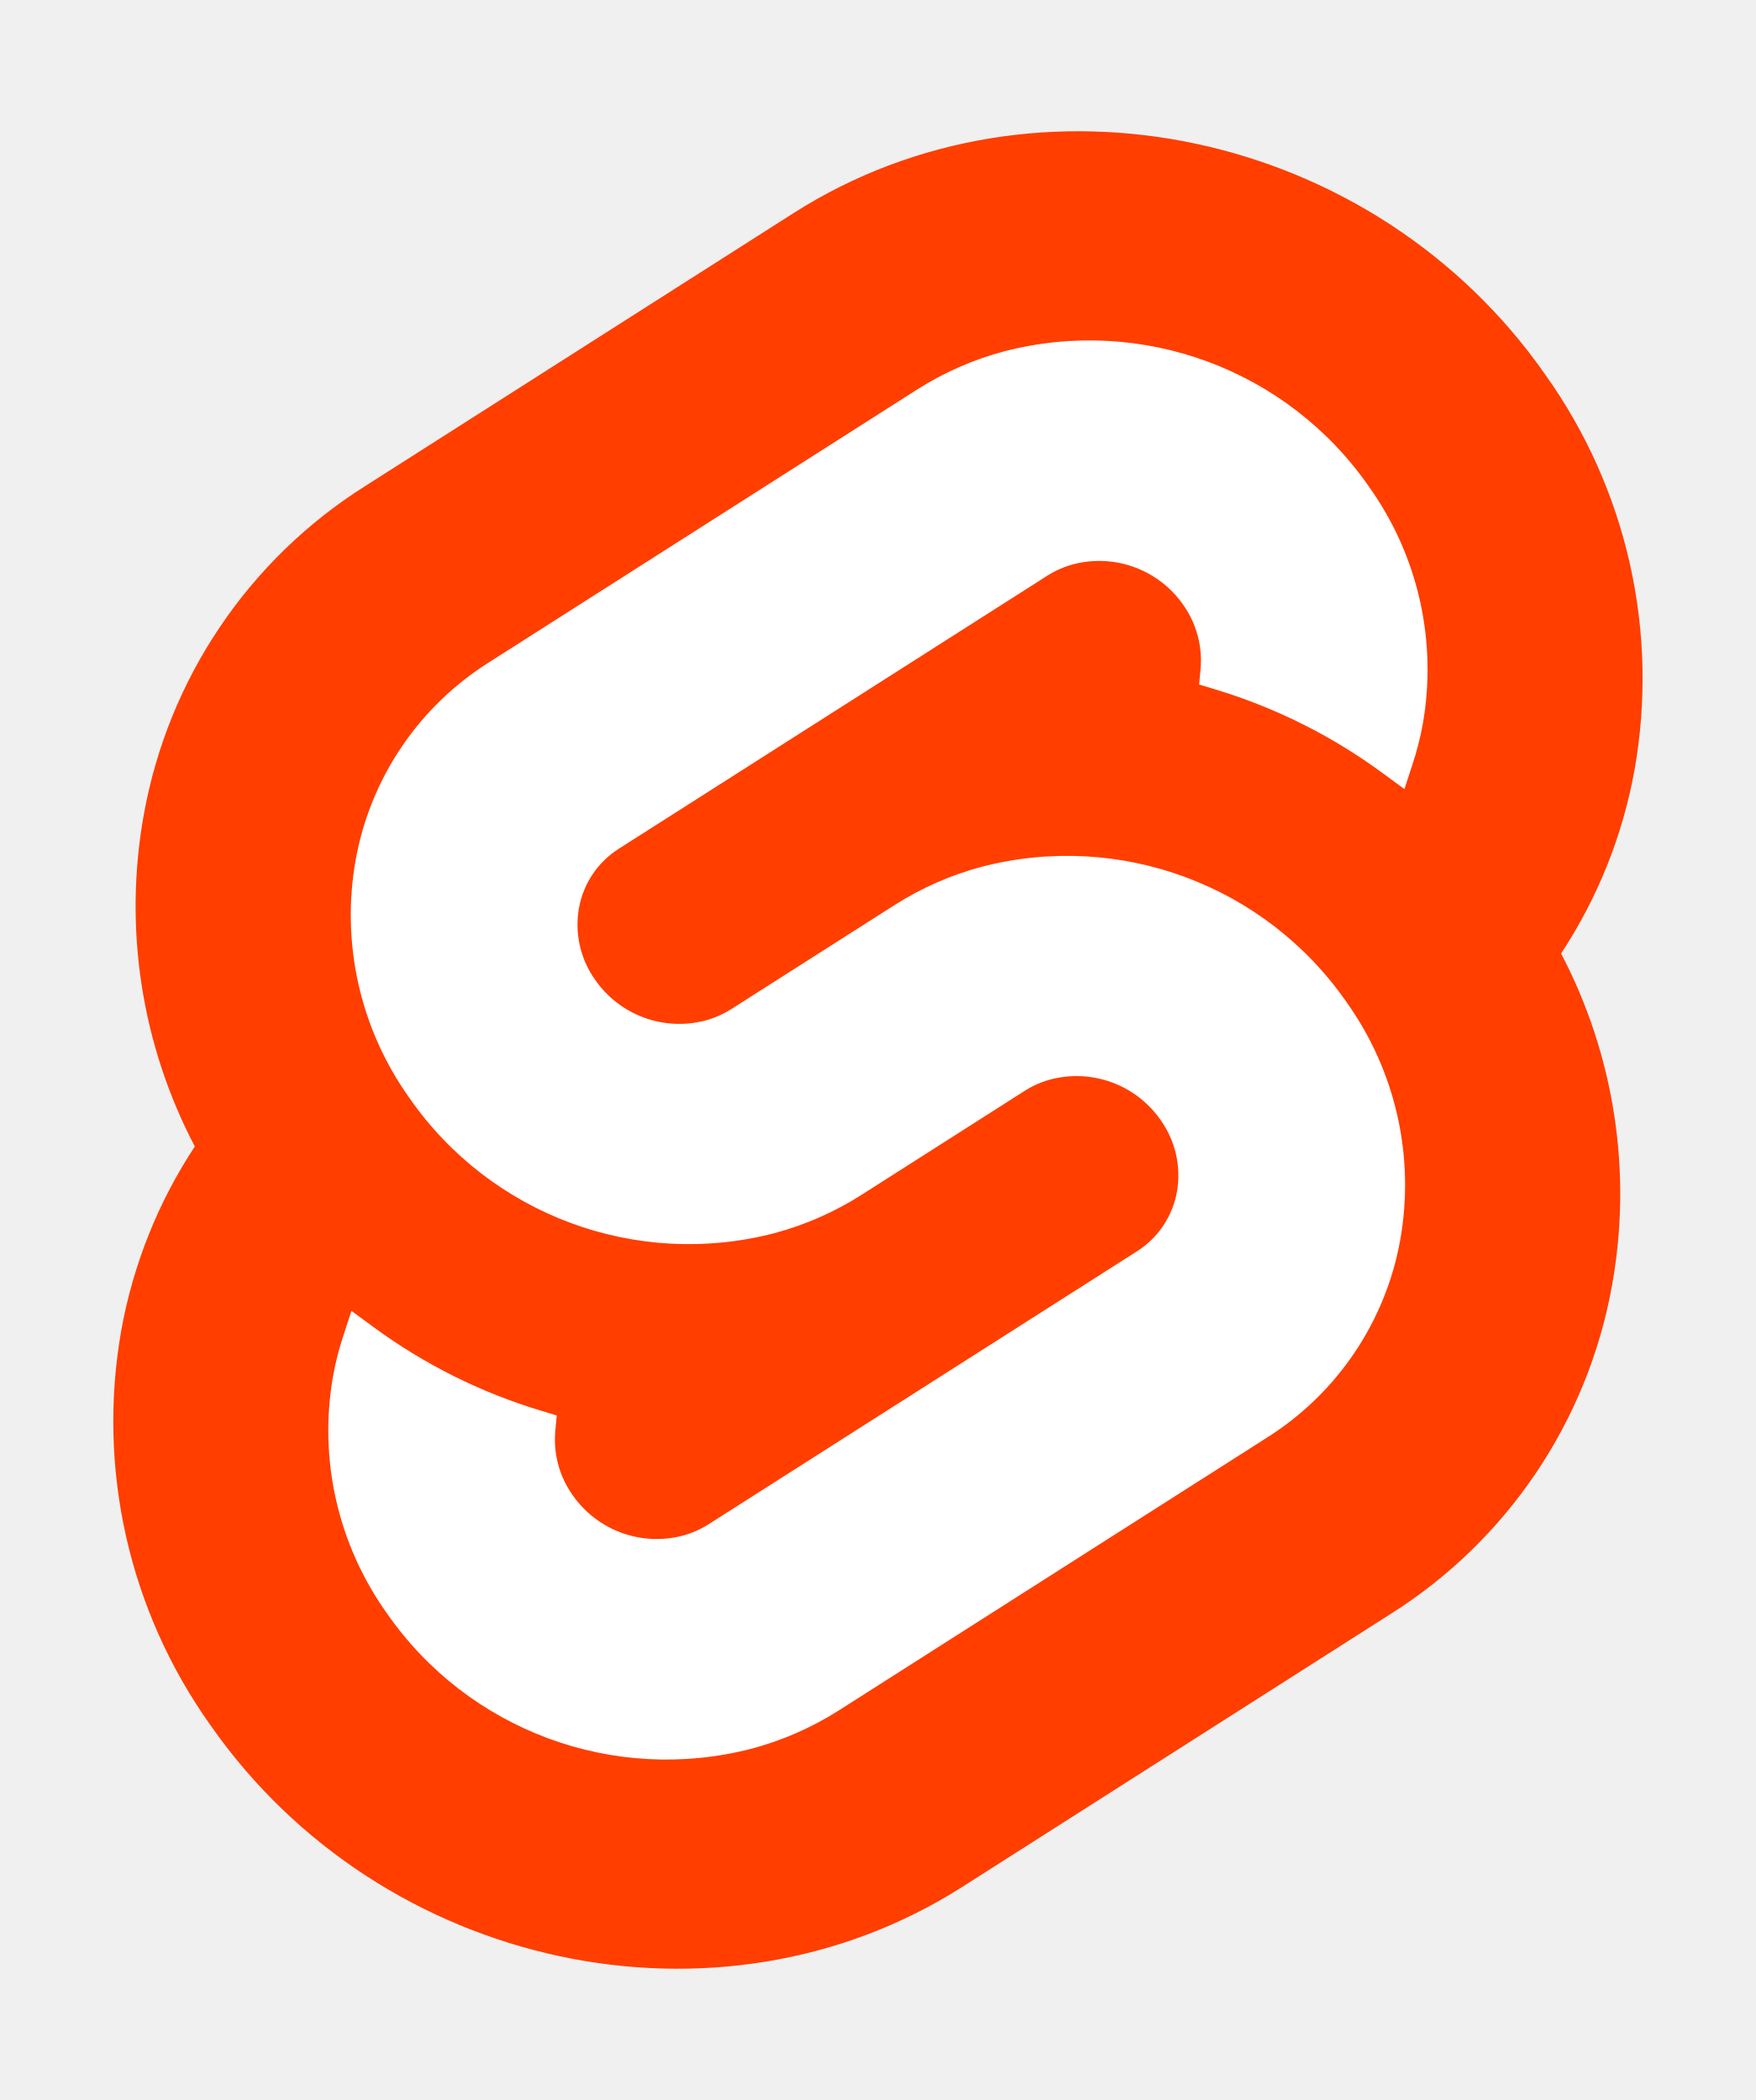
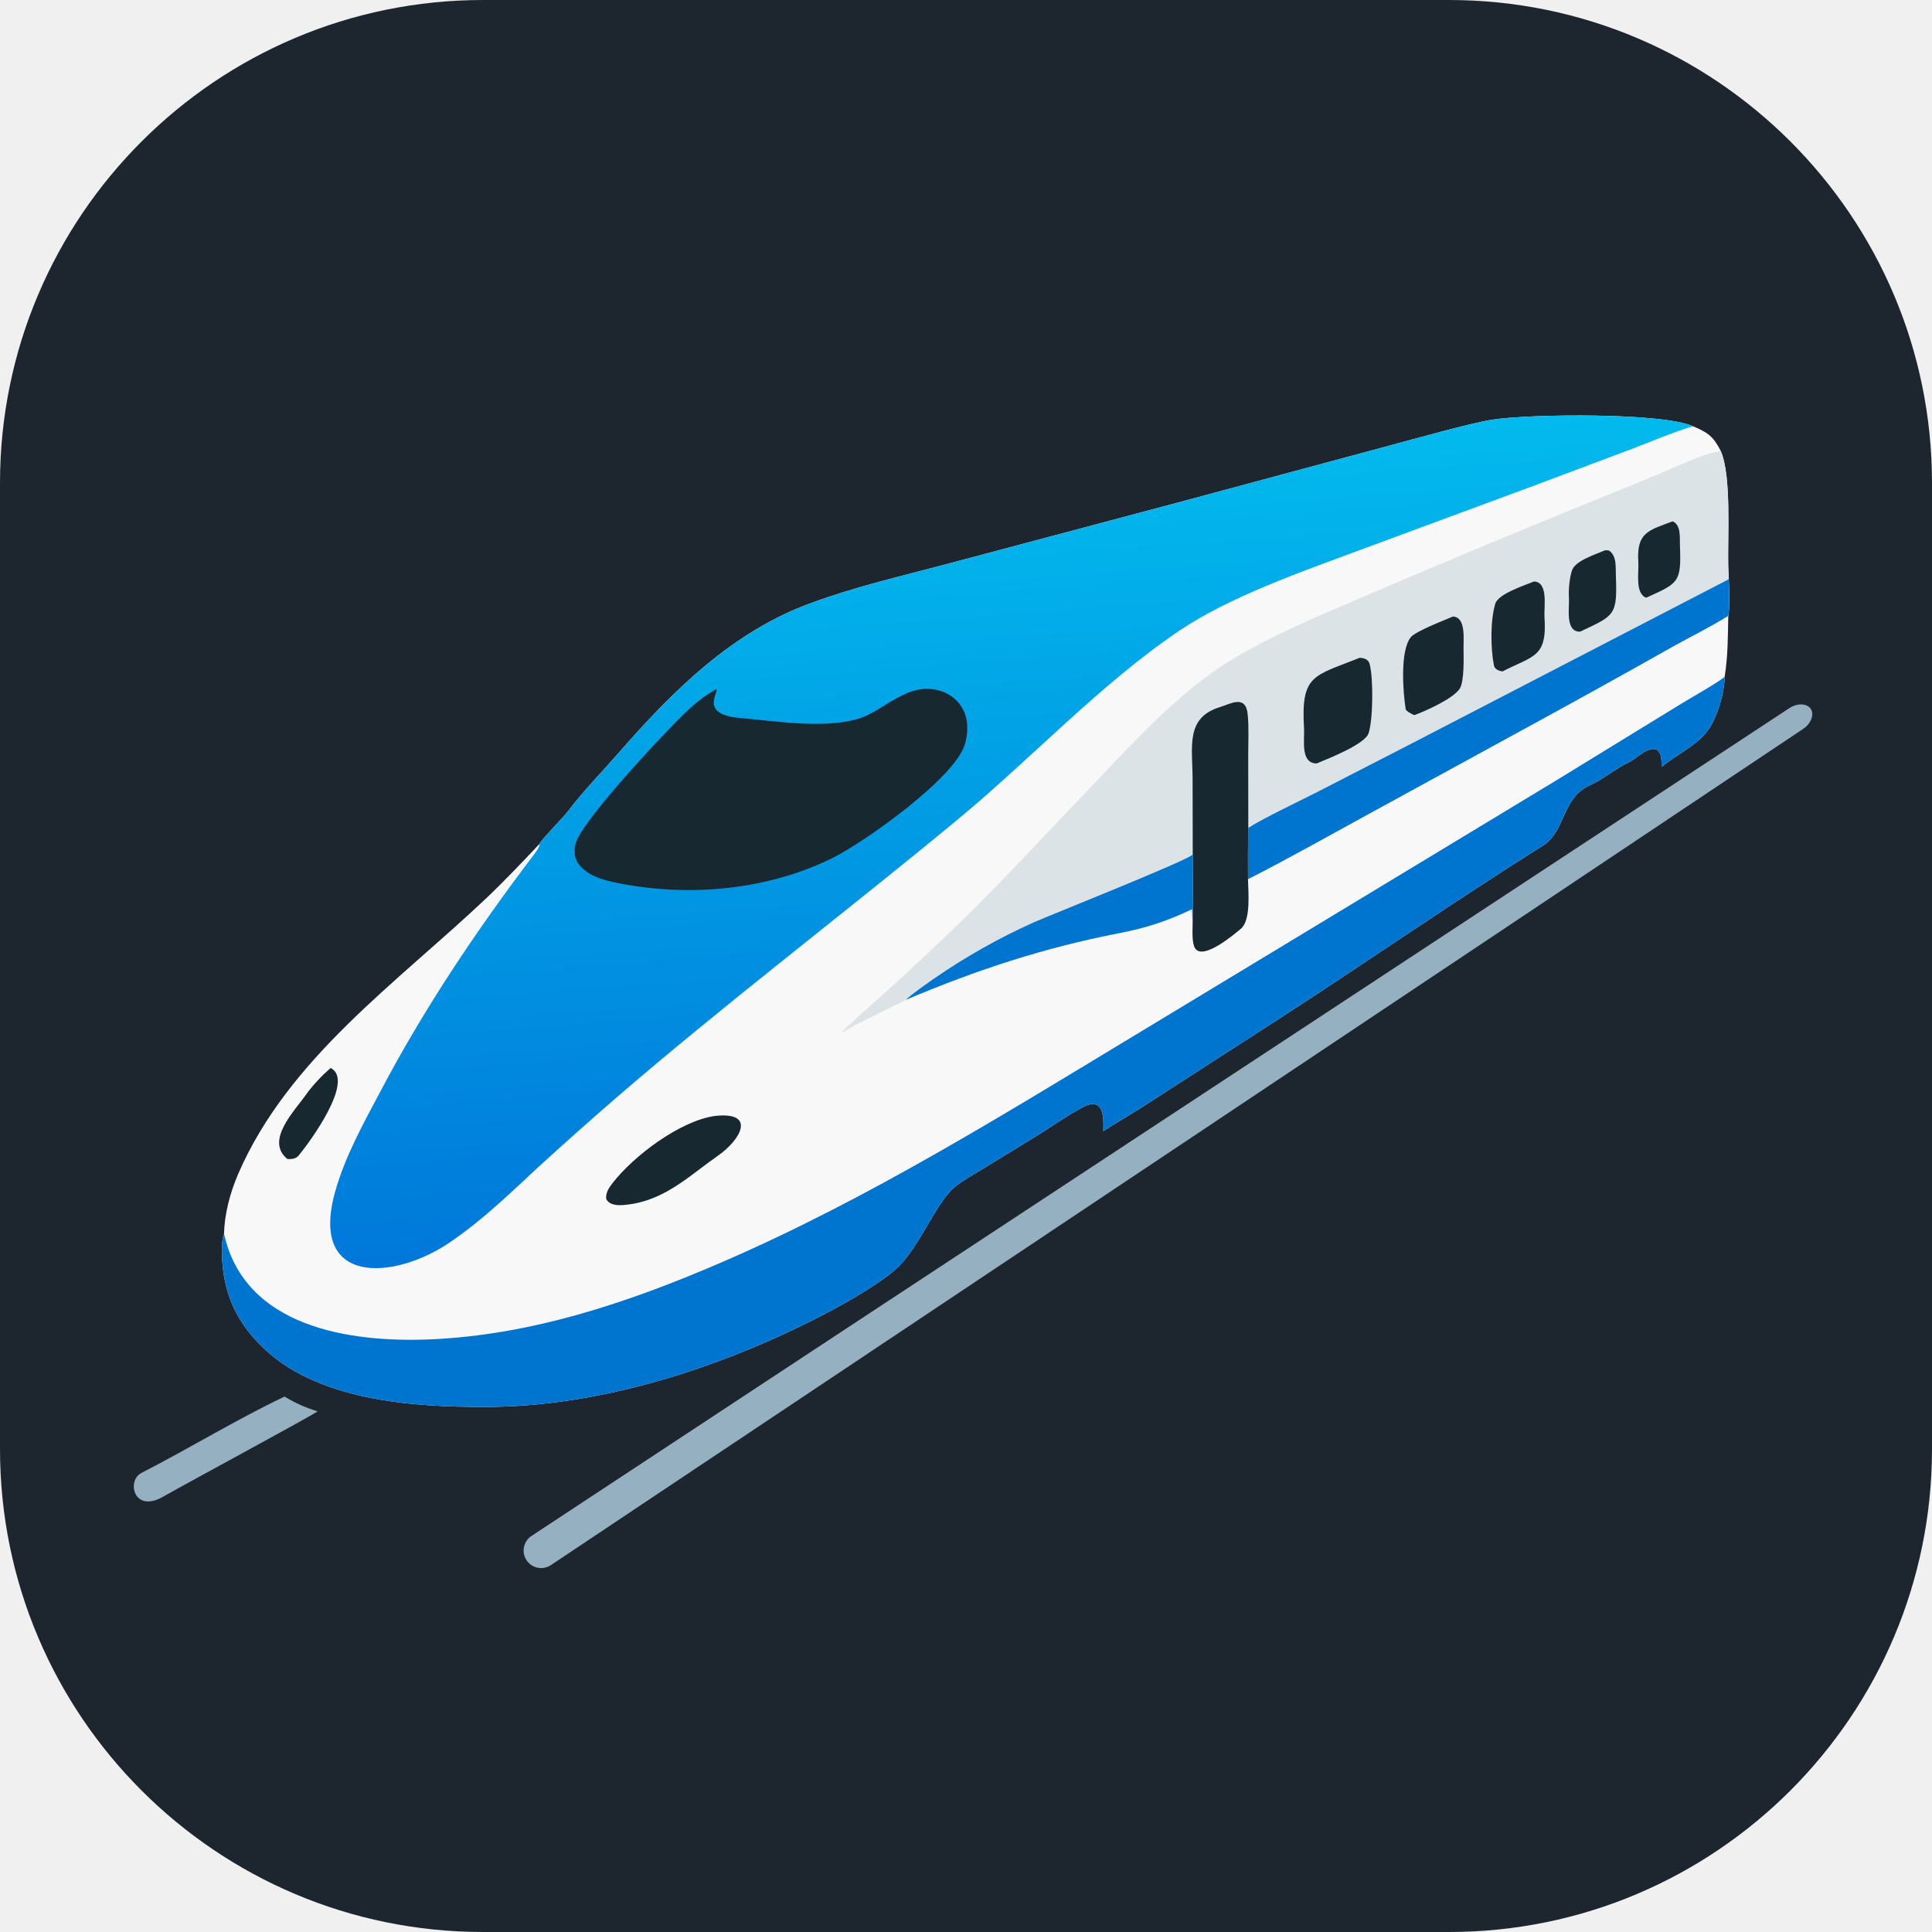
- <svg xmlns="http://www.w3.org/2000/svg" width="107" height="128" viewBox="0 0 107 128">
-   <path d="M94.157 22.819c-10.4-14.885-30.94-19.297-45.792-9.835L22.282 29.608A29.92 29.92 0 0 0 8.764 49.65a31.5 31.5 0 0 0 3.108 20.231 30 30 0 0 0-4.477 11.183 31.9 31.9 0 0 0 5.448 24.116c10.402 14.887 30.942 19.297 45.791 9.835l26.083-16.624A29.92 29.92 0 0 0 98.235 78.35a31.53 31.53 0 0 0-3.105-20.232 30 30 0 0 0 4.474-11.182 31.88 31.88 0 0 0-5.447-24.116" style="fill:#ff3e00" />
-   <path d="M45.817 106.582a20.72 20.72 0 0 1-22.237-8.243 19.17 19.17 0 0 1-3.277-14.503 18 18 0 0 1 .624-2.435l.49-1.498 1.337.981a33.6 33.6 0 0 0 10.203 5.098l.97.294-.09.968a5.85 5.85 0 0 0 1.052 3.878 6.24 6.24 0 0 0 6.695 2.485 5.8 5.8 0 0 0 1.603-.704L69.27 76.28a5.43 5.43 0 0 0 2.45-3.631 5.8 5.8 0 0 0-.987-4.371 6.24 6.24 0 0 0-6.698-2.487 5.7 5.7 0 0 0-1.6.704l-9.953 6.345a19 19 0 0 1-5.296 2.326 20.72 20.72 0 0 1-22.237-8.243 19.17 19.17 0 0 1-3.277-14.502 17.99 17.99 0 0 1 8.13-12.052l26.081-16.623a19 19 0 0 1 5.3-2.329 20.72 20.72 0 0 1 22.237 8.243 19.17 19.17 0 0 1 3.277 14.503 18 18 0 0 1-.624 2.435l-.49 1.498-1.337-.98a33.6 33.6 0 0 0-10.203-5.1l-.97-.294.09-.968a5.86 5.86 0 0 0-1.052-3.878 6.24 6.24 0 0 0-6.696-2.485 5.8 5.8 0 0 0-1.602.704L37.73 51.72a5.42 5.42 0 0 0-2.449 3.63 5.79 5.79 0 0 0 .986 4.372 6.24 6.24 0 0 0 6.698 2.486 5.8 5.8 0 0 0 1.602-.704l9.952-6.342a19 19 0 0 1 5.295-2.328 20.72 20.72 0 0 1 22.237 8.242 19.17 19.17 0 0 1 3.277 14.503 18 18 0 0 1-8.13 12.053l-26.081 16.622a19 19 0 0 1-5.3 2.328" style="fill:#fff" />
+ <svg xmlns="http://www.w3.org/2000/svg" width="100%" height="100%" viewBox="0 0 1024 1024" version="1.1" xml:space="preserve" style="fill-rule:evenodd;clip-rule:evenodd;stroke-linejoin:round;stroke-miterlimit:2;">
+   <path d="M1024,256l0,512c0,141.29 -114.71,256 -256,256l-512,0c-141.29,0 -256,-114.71 -256,-256l-0,-512c0,-141.29 114.71,-256 256,-256l512,-0c141.29,0 256,114.71 256,256Z" style="fill:#1d252e;" />
+   <g>
+     <path d="M285.971,447.251c0.726,-1.988 12.715,-14.133 15.068,-17.259c7.976,-10.601 17.849,-20.64 26.598,-30.657c28.942,-33.136 60.604,-64.794 102.903,-79.945c23.302,-8.571 47.368,-14.042 71.468,-20.482l122.3,-32.545l111.27,-29.963c12.934,-3.424 44.083,-12.278 55.799,-14.032c20.11,-3.012 89.737,-3.741 105.942,3.554c7.807,3.234 10.818,5.386 14.723,13.107c5.713,13.19 3.611,44.999 3.955,60.995c0.305,3.836 0.933,23.432 0.02,26.372c-0.195,10.891 -0.189,21.414 -1.891,32.208c-0.148,7.823 -2.876,17.424 -6.412,24.452c-5.607,11.144 -17.86,15.778 -27.016,23.398c-0.197,-3.82 0.252,-6.548 -2.458,-9.072c-5,-2.095 -10.853,4.788 -15.094,6.706c-5.889,2.663 -14.391,9.477 -19.835,11.795c-15.791,6.724 -13.327,24.627 -25.441,32.233c-47.596,29.882 -93.793,62.054 -140.985,92.525l-72.464,46.737c-6.311,4.088 -13.595,8.048 -19.654,12.169c0.298,-7.437 0.292,-18.81 -11.213,-12.561c-8.32,4.519 -16.586,10.375 -24.682,15.388l-27.735,16.982c-4.939,3.052 -13.731,7.855 -17.334,11.838c-10.207,11.285 -17.657,31.649 -29.228,41.646c-10.847,9.372 -29.435,19.55 -42.114,25.989c-52.699,26.771 -114.791,46.639 -174.294,46.872c-39.477,0.154 -91.129,-3.21 -120.356,-32.964c-13.404,-13.645 -19.597,-28.497 -20.192,-47.874c-0.087,-2.869 -0.019,-8.468 1.141,-10.916c0.175,-10.544 3.318,-22.11 7.49,-31.75c26.441,-61.09 84.146,-101.356 131.073,-145.732c9.856,-9.32 19.355,-19.331 28.649,-29.214Z" style="fill:#f8f8f9;fill-rule:nonzero;" />
+     <path d="M285.971,447.251c0.726,-1.988 12.715,-14.133 15.068,-17.259c7.976,-10.601 17.849,-20.64 26.598,-30.657c28.942,-33.136 60.604,-64.794 102.903,-79.945c23.302,-8.571 47.368,-14.042 71.468,-20.482l122.3,-32.545l111.27,-29.963c12.934,-3.424 44.083,-12.278 55.799,-14.032c20.11,-3.012 89.737,-3.741 105.942,3.554c-9.461,2.704 -22.431,8.219 -31.91,11.816l-55.518,20.841l-89.121,32.945c-30.582,11.387 -69.108,24.744 -95.974,42.927c-41.427,28.038 -78.046,67.459 -116.802,99.57c-60.242,49.912 -122.783,97.228 -181.954,148.296c-13.398,11.638 -26.66,23.433 -39.782,35.382c-15.74,14.56 -29.512,28.179 -47.428,40.513c-29.637,20.404 -75.338,23.69 -61.151,-26.777c5.238,-18.637 14.961,-36.029 24.001,-53.087c23.178,-43.939 50.717,-85.034 80.689,-124.573c1.217,-1.606 3.613,-4.483 3.604,-6.525Z" style="fill:url(#_Linear1);fill-rule:nonzero;" />
+     <path d="M379.652,365.312c1.458,1.566 -8.904,13.111 11.692,15.141c19.187,1.685 43.995,5.85 62.764,0.755c14.435,-3.918 26.857,-20.843 44.915,-14.831c5.053,1.646 9.23,5.258 11.591,10.021c2.749,5.557 2.557,12.92 0.578,18.71c-6.07,17.762 -51.774,50.343 -69.507,59.441c-34.592,17.152 -75.727,21.008 -113.509,13.623c-7.667,-1.499 -17.524,-3.911 -21.971,-10.956c-1.898,-3.007 -2.032,-6.783 -1.117,-10.152c3.347,-12.331 50.149,-62.268 61.053,-72.067c4.241,-3.812 8.492,-6.98 13.512,-9.686Z" style="fill:#182831;fill-rule:nonzero;" />
+     <path d="M912.042,239.029c5.713,13.19 3.611,44.999 3.955,60.995c0.305,3.836 0.933,23.432 0.02,26.372c-9.378,5.876 -20.439,11.302 -30.202,16.772c-23.752,13.402 -47.6,26.634 -71.541,39.696l-89.109,48.72c-21.195,11.582 -42.152,23.422 -63.701,34.394c0.1,6.754 1.648,21.685 -3.741,26.236c-3.478,2.937 -20.107,17.018 -24.322,10.375c-1.708,-2.693 -1.333,-9.392 -1.279,-12.722c-0.115,-2.601 -0.294,-5.391 -0.304,-7.978c-13.291,6.318 -24.268,9.931 -38.731,12.731c-39.869,7.72 -75.487,19.476 -112.801,35.229c-0.005,0.002 -0.01,0.004 -0.016,0.007c-2.022,1.352 -27.533,13.133 -32.508,16.632l-0.725,0.516l-0.742,-0.097l0.06,0.531l-0.468,-0.127c2.423,-2.914 17.275,-15.819 21.105,-19.298c14.863,-13.415 29.49,-27.092 43.869,-41.026c21.059,-20.709 41.172,-42.537 61.625,-63.874c21.241,-22.162 44.47,-48.398 69.467,-66.274c24.128,-17.255 57.659,-30.614 85.138,-42.503c41.701,-17.81 83.569,-35.222 125.602,-52.235c9.827,-3.972 19.629,-8.005 29.408,-12.096c7.506,-3.211 19.677,-8.936 27.364,-10.483c0.857,-0.179 1.715,-0.343 2.577,-0.494Z" style="fill:#dce3e6;fill-rule:nonzero;" />
+     <path d="M916.318,306.999c0,0 0.612,16.457 -0.301,19.396c-9.378,5.876 -20.439,11.302 -30.202,16.772c-23.752,13.402 -47.6,26.634 -71.541,39.696l-89.109,48.72c-21.195,11.582 -42.152,23.422 -63.701,34.394c-0.087,-9.066 -0.035,-18.132 0.155,-27.197c7.686,-4.897 26.483,-13.922 35.212,-18.305l50.768,-26.093l168.717,-87.384Z" style="fill:#0075cf;fill-rule:nonzero;" />
+     <path d="M632.177,452.9l-0.074,-40.063c-0.07,-17.136 -3.867,-32.475 14.484,-38.05c5.528,-1.679 13.623,-6.786 14.696,3.68c0.715,6.981 0.314,14.441 0.304,21.272l0.033,39.042c-0.19,9.065 -0.243,18.131 -0.155,27.197c0.1,6.754 1.648,21.685 -3.741,26.236c-3.478,2.937 -20.107,17.018 -24.322,10.375c-1.708,-2.693 -1.333,-9.392 -1.279,-12.722c0.165,-12.322 0.183,-24.645 0.054,-36.968Z" style="fill:#182831;fill-rule:nonzero;" />
+     <path d="M480.272,529.856c1.93,-2.237 12.536,-9.649 15.265,-11.497c16.534,-11.405 34.075,-21.279 52.402,-29.496c8.374,-3.75 81.83,-32.879 84.24,-35.963c0.129,12.323 0.111,24.646 -0.054,36.968c-0.115,-2.601 -0.294,-5.391 -0.304,-7.978c-13.291,6.318 -24.268,9.931 -38.731,12.731c-39.875,7.721 -75.498,19.479 -112.816,35.236Z" style="fill:#0075cf;fill-rule:nonzero;" />
+     <path d="M720.642,348.651c2.304,0.085 4.627,0.765 5.302,3.319c2.068,7.839 1.771,29.941 -0.602,36.757c-2.018,5.796 -21.453,13.421 -27.496,15.929c-8.785,-0.067 -6.313,-12.69 -6.676,-18.568c-1.779,-28.771 5.244,-27.697 29.472,-37.436Z" style="fill:#182831;fill-rule:nonzero;" />
+     <path d="M770.091,326.783c7.029,0.289 5.509,12.154 5.614,17.033c0.104,4.89 0.362,17.27 -1.922,21.034c-3.242,5.344 -18.229,12.026 -24.196,14.203c-1.026,-0.475 -4.369,-2.007 -4.573,-3.316c-1.389,-8.932 -3.064,-30.853 2.757,-38.015c2.546,-3.134 17.563,-8.934 22.32,-10.939Z" style="fill:#182831;fill-rule:nonzero;" />
+     <path d="M813.08,308.189c7.722,0.385 5.165,13.565 5.526,18.806c1.5,21.733 -5.972,20.396 -22.137,28.84c-1.922,-0.185 -4.226,-0.994 -4.654,-3.172c-1.793,-9.138 -1.938,-23.989 0.728,-32.716c1.592,-5.211 15.321,-9.598 20.538,-11.758Z" style="fill:#182831;fill-rule:nonzero;" />
+     <path d="M850.522,291.74c1.136,-0.163 1.109,-0.074 2.281,0.047c4.17,2.861 3.467,8.579 3.638,13.061c0.821,21.434 -0.526,21.258 -18.934,29.933c-8.126,0.28 -5.571,-12.842 -5.941,-18.096c-0.284,-4.06 0.343,-10.756 1.674,-14.482c1.818,-5.092 12.458,-8.331 17.282,-10.464Z" style="fill:#182831;fill-rule:nonzero;" />
+     <path d="M886.539,276.317c4.566,1.942 3.701,8.709 3.866,12.833c0.788,19.686 -0.745,19.881 -17.899,27.653c-6.022,-2.32 -3.802,-13.427 -4.158,-18.79c-1.06,-15.958 5.473,-16.875 18.192,-21.697Z" style="fill:#182831;fill-rule:nonzero;" />
+     <path d="M914.126,358.604c-0.148,7.823 -2.876,17.424 -6.412,24.452c-5.607,11.144 -17.86,15.778 -27.016,23.398c-0.197,-3.82 0.252,-6.548 -2.458,-9.072c-5,-2.095 -10.853,4.788 -15.094,6.706c-5.889,2.663 -14.391,9.477 -19.835,11.795c-15.791,6.724 -13.327,24.627 -25.441,32.233c-47.596,29.882 -93.793,62.054 -140.985,92.525l-72.464,46.737c-6.311,4.088 -13.595,8.048 -19.654,12.169c0.298,-7.437 0.292,-18.81 -11.213,-12.561c-8.32,4.519 -16.586,10.375 -24.682,15.388l-27.735,16.982c-4.939,3.052 -13.731,7.855 -17.334,11.838c-10.207,11.285 -17.657,31.649 -29.228,41.646c-10.847,9.372 -29.435,19.55 -42.114,25.989c-52.699,26.771 -114.791,46.639 -174.294,46.872c-39.477,0.154 -91.129,-3.21 -120.356,-32.964c-13.404,-13.645 -19.597,-28.497 -20.192,-47.874c-0.087,-2.869 -0.019,-8.468 1.141,-10.916c10.829,49.452 66.46,57.737 109.191,55.944c54.092,-2.271 105.754,-19.722 155.044,-41.06c77.584,-33.586 149.828,-78.674 222.073,-122.286l218.582,-132.188l68.261,-41.854c3.945,-2.425 19.956,-11.47 22.216,-13.898Z" style="fill:#0075cf;fill-rule:nonzero;" />
+     <path d="M378.923,591.475c22.037,-2.419 13.851,12.526 1.621,21.054c-14.369,10.018 -26.319,21.953 -44.545,25.451c-4.427,0.636 -12.287,2.258 -14.694,-2.474c-0.311,-3.312 1.267,-5.713 3.272,-8.311c11.309,-14.655 35.919,-33.119 54.347,-35.72Z" style="fill:#182831;fill-rule:nonzero;" />
+     <path d="M175.214,566.045c13.171,6.546 -11.273,39.566 -16.83,46.303c-1.6,1.942 -3.623,2.022 -6.035,1.971c-12.024,-9.728 3.688,-25.374 9.891,-34.193c3.391,-4.82 8.58,-10.234 12.974,-14.08Z" style="fill:#182831;fill-rule:nonzero;" />
+     <path d="M959.741,375.731c0.239,0.36 1.5,2.262 0.299,5.388c-0.196,0.51 -1.199,3.122 -4.378,5.248c-221.145,147.879 -442.481,295.471 -663.721,443.207c-0.473,0.316 -3.175,2.12 -6.974,1.35c-3.781,-0.766 -5.584,-3.486 -5.898,-3.959c-0.314,-0.474 -2.117,-3.193 -1.35,-6.974c0.769,-3.794 3.477,-5.58 3.951,-5.892c222.09,-146.455 444.453,-292.496 666.679,-438.745c3.2,-2.106 6,-2.013 6.547,-1.995c3.347,0.111 4.608,2.013 4.846,2.373Z" style="fill:#95b0c0;" />
+     <path d="M150.797,740.216c6.621,3.903 10.219,5.398 17.528,7.88c-7.449,4.689 -64.581,35.428 -82.417,45.485c-15.08,8.253 -18.919,-8.829 -10.917,-12.918c25.129,-12.844 50.411,-28.38 75.806,-40.447Z" style="fill:#95b0c0;fill-rule:nonzero;" />
+   </g>
+   <defs>
+     <linearGradient id="_Linear1" x1="0" y1="0" x2="1" y2="0" gradientUnits="userSpaceOnUse" gradientTransform="matrix(-31.92635,-398.4432,398.4432,-31.92635,551.0341,642.9663)">
+       <stop offset="0" style="stop-color:#0078da;stop-opacity:1" />
+       <stop offset="1" style="stop-color:#02baed;stop-opacity:1" />
+     </linearGradient>
+   </defs>
</svg>
